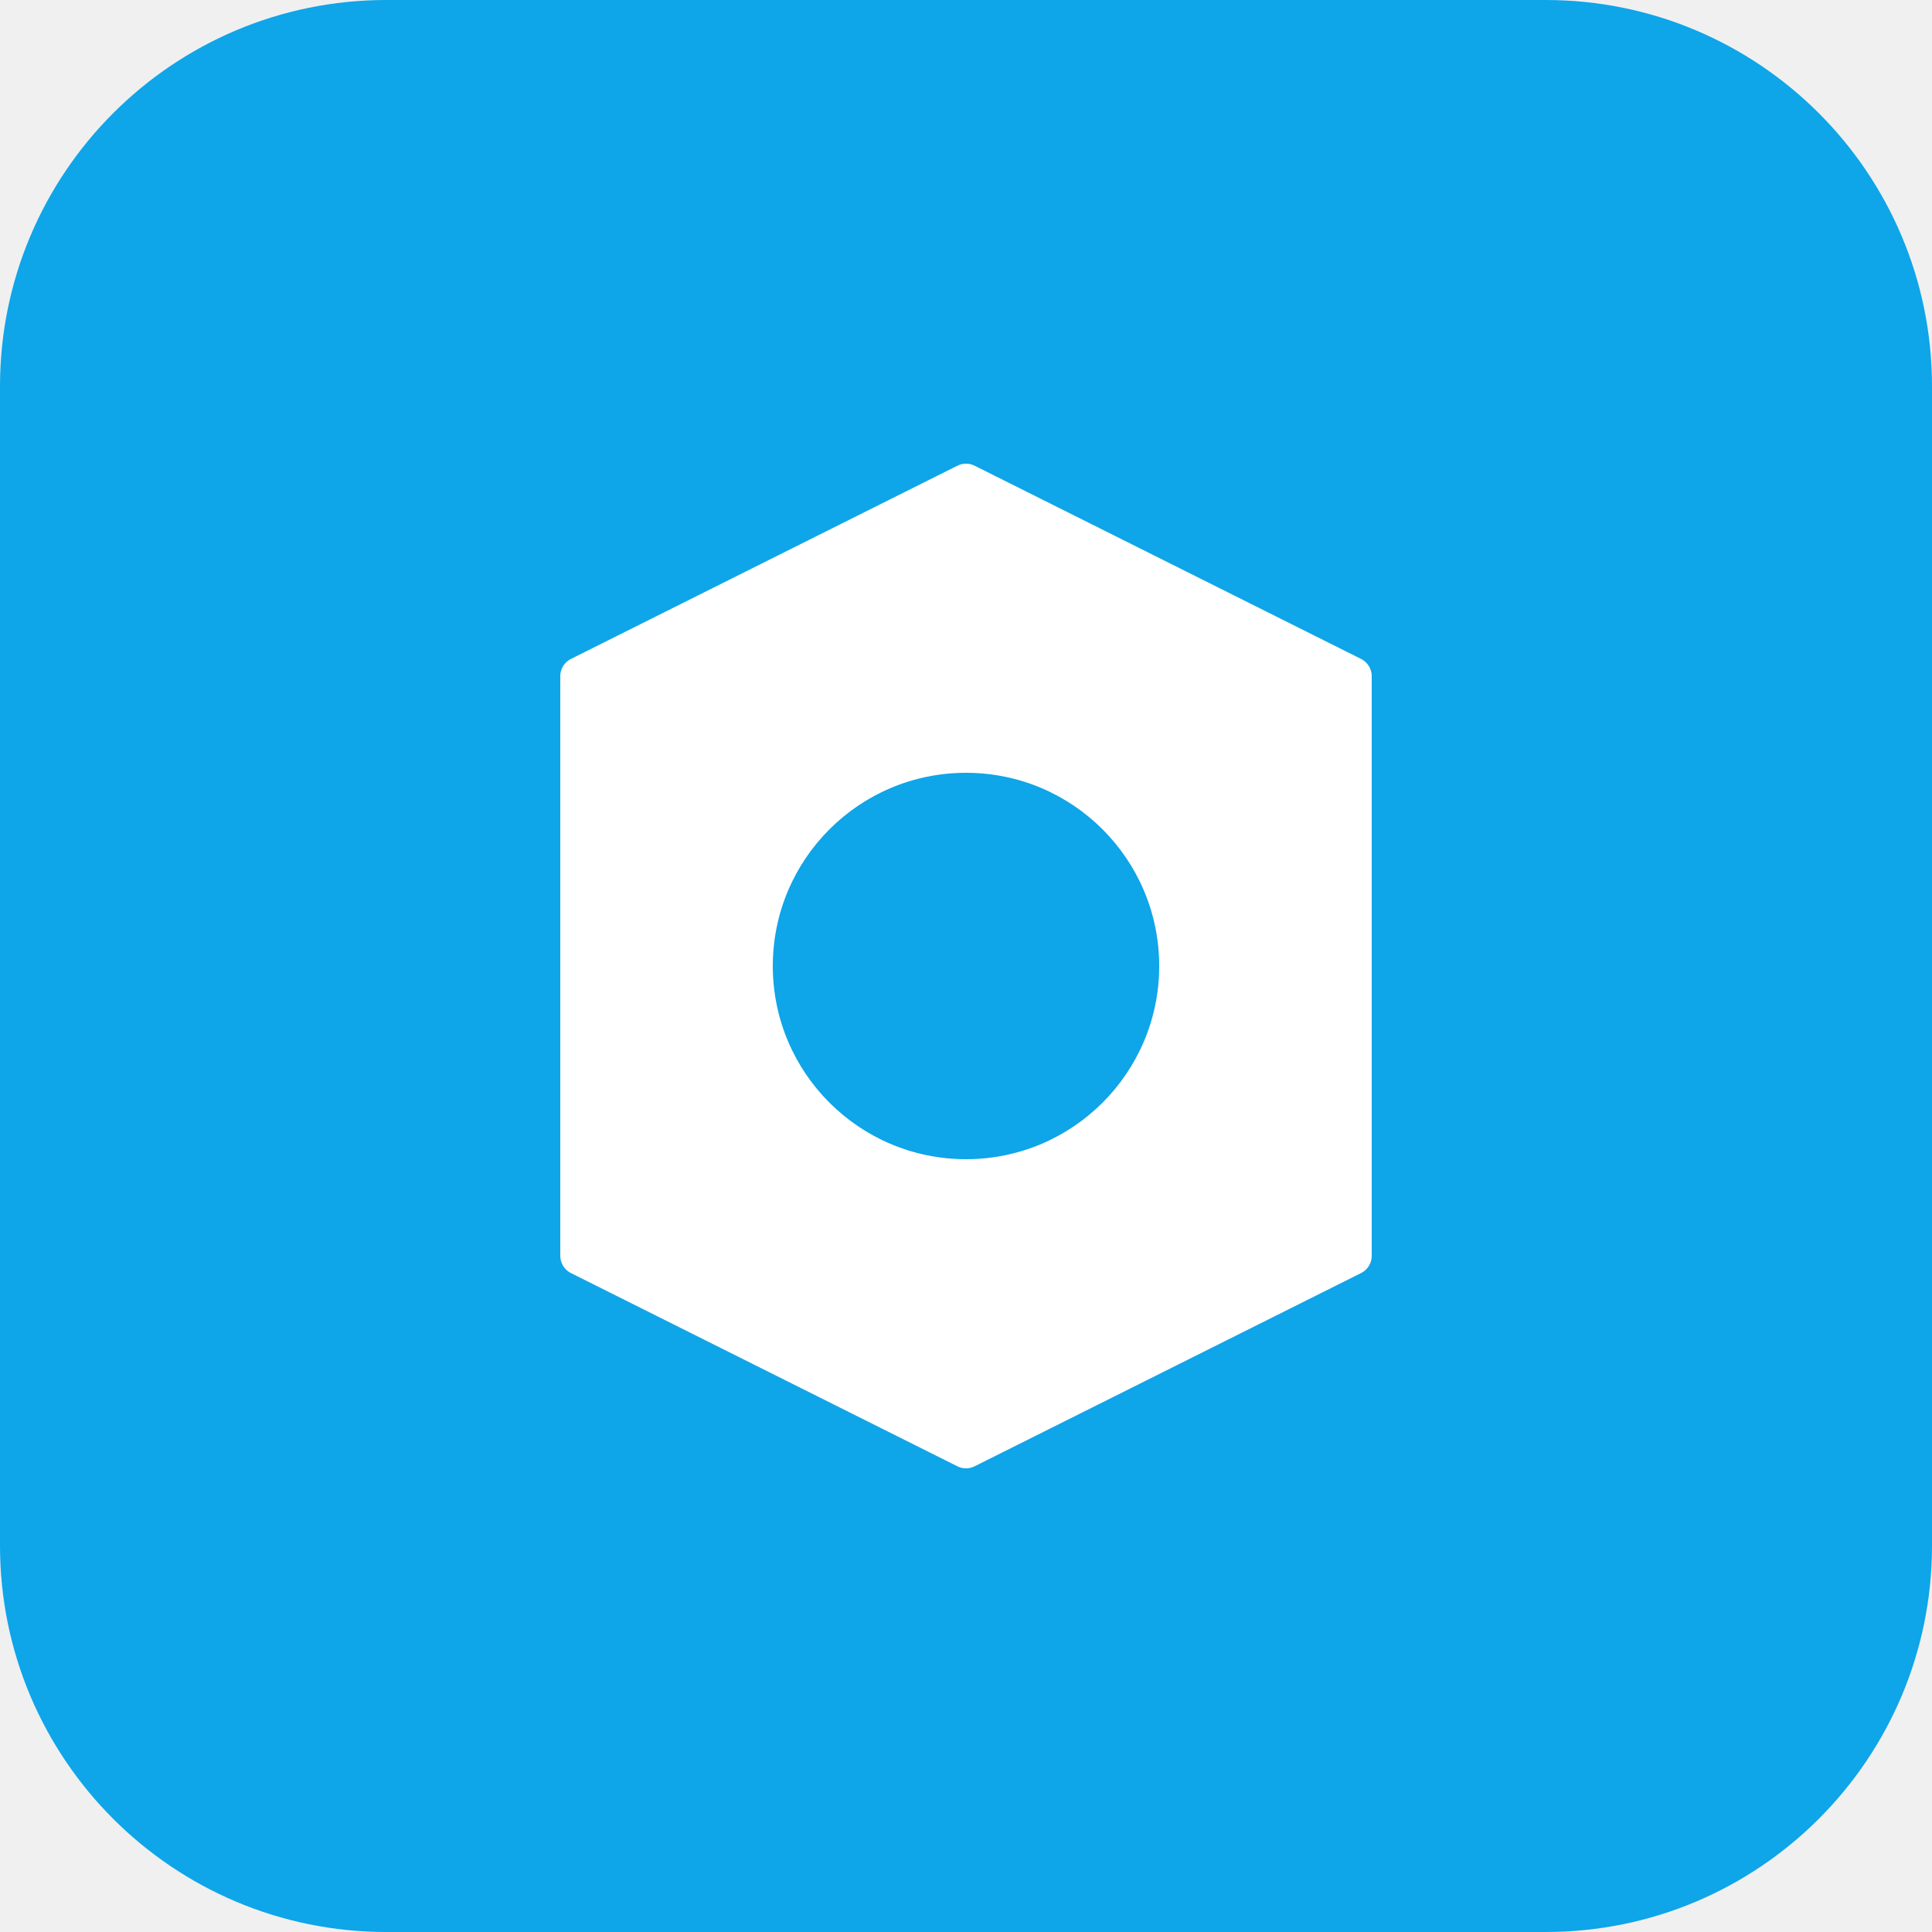
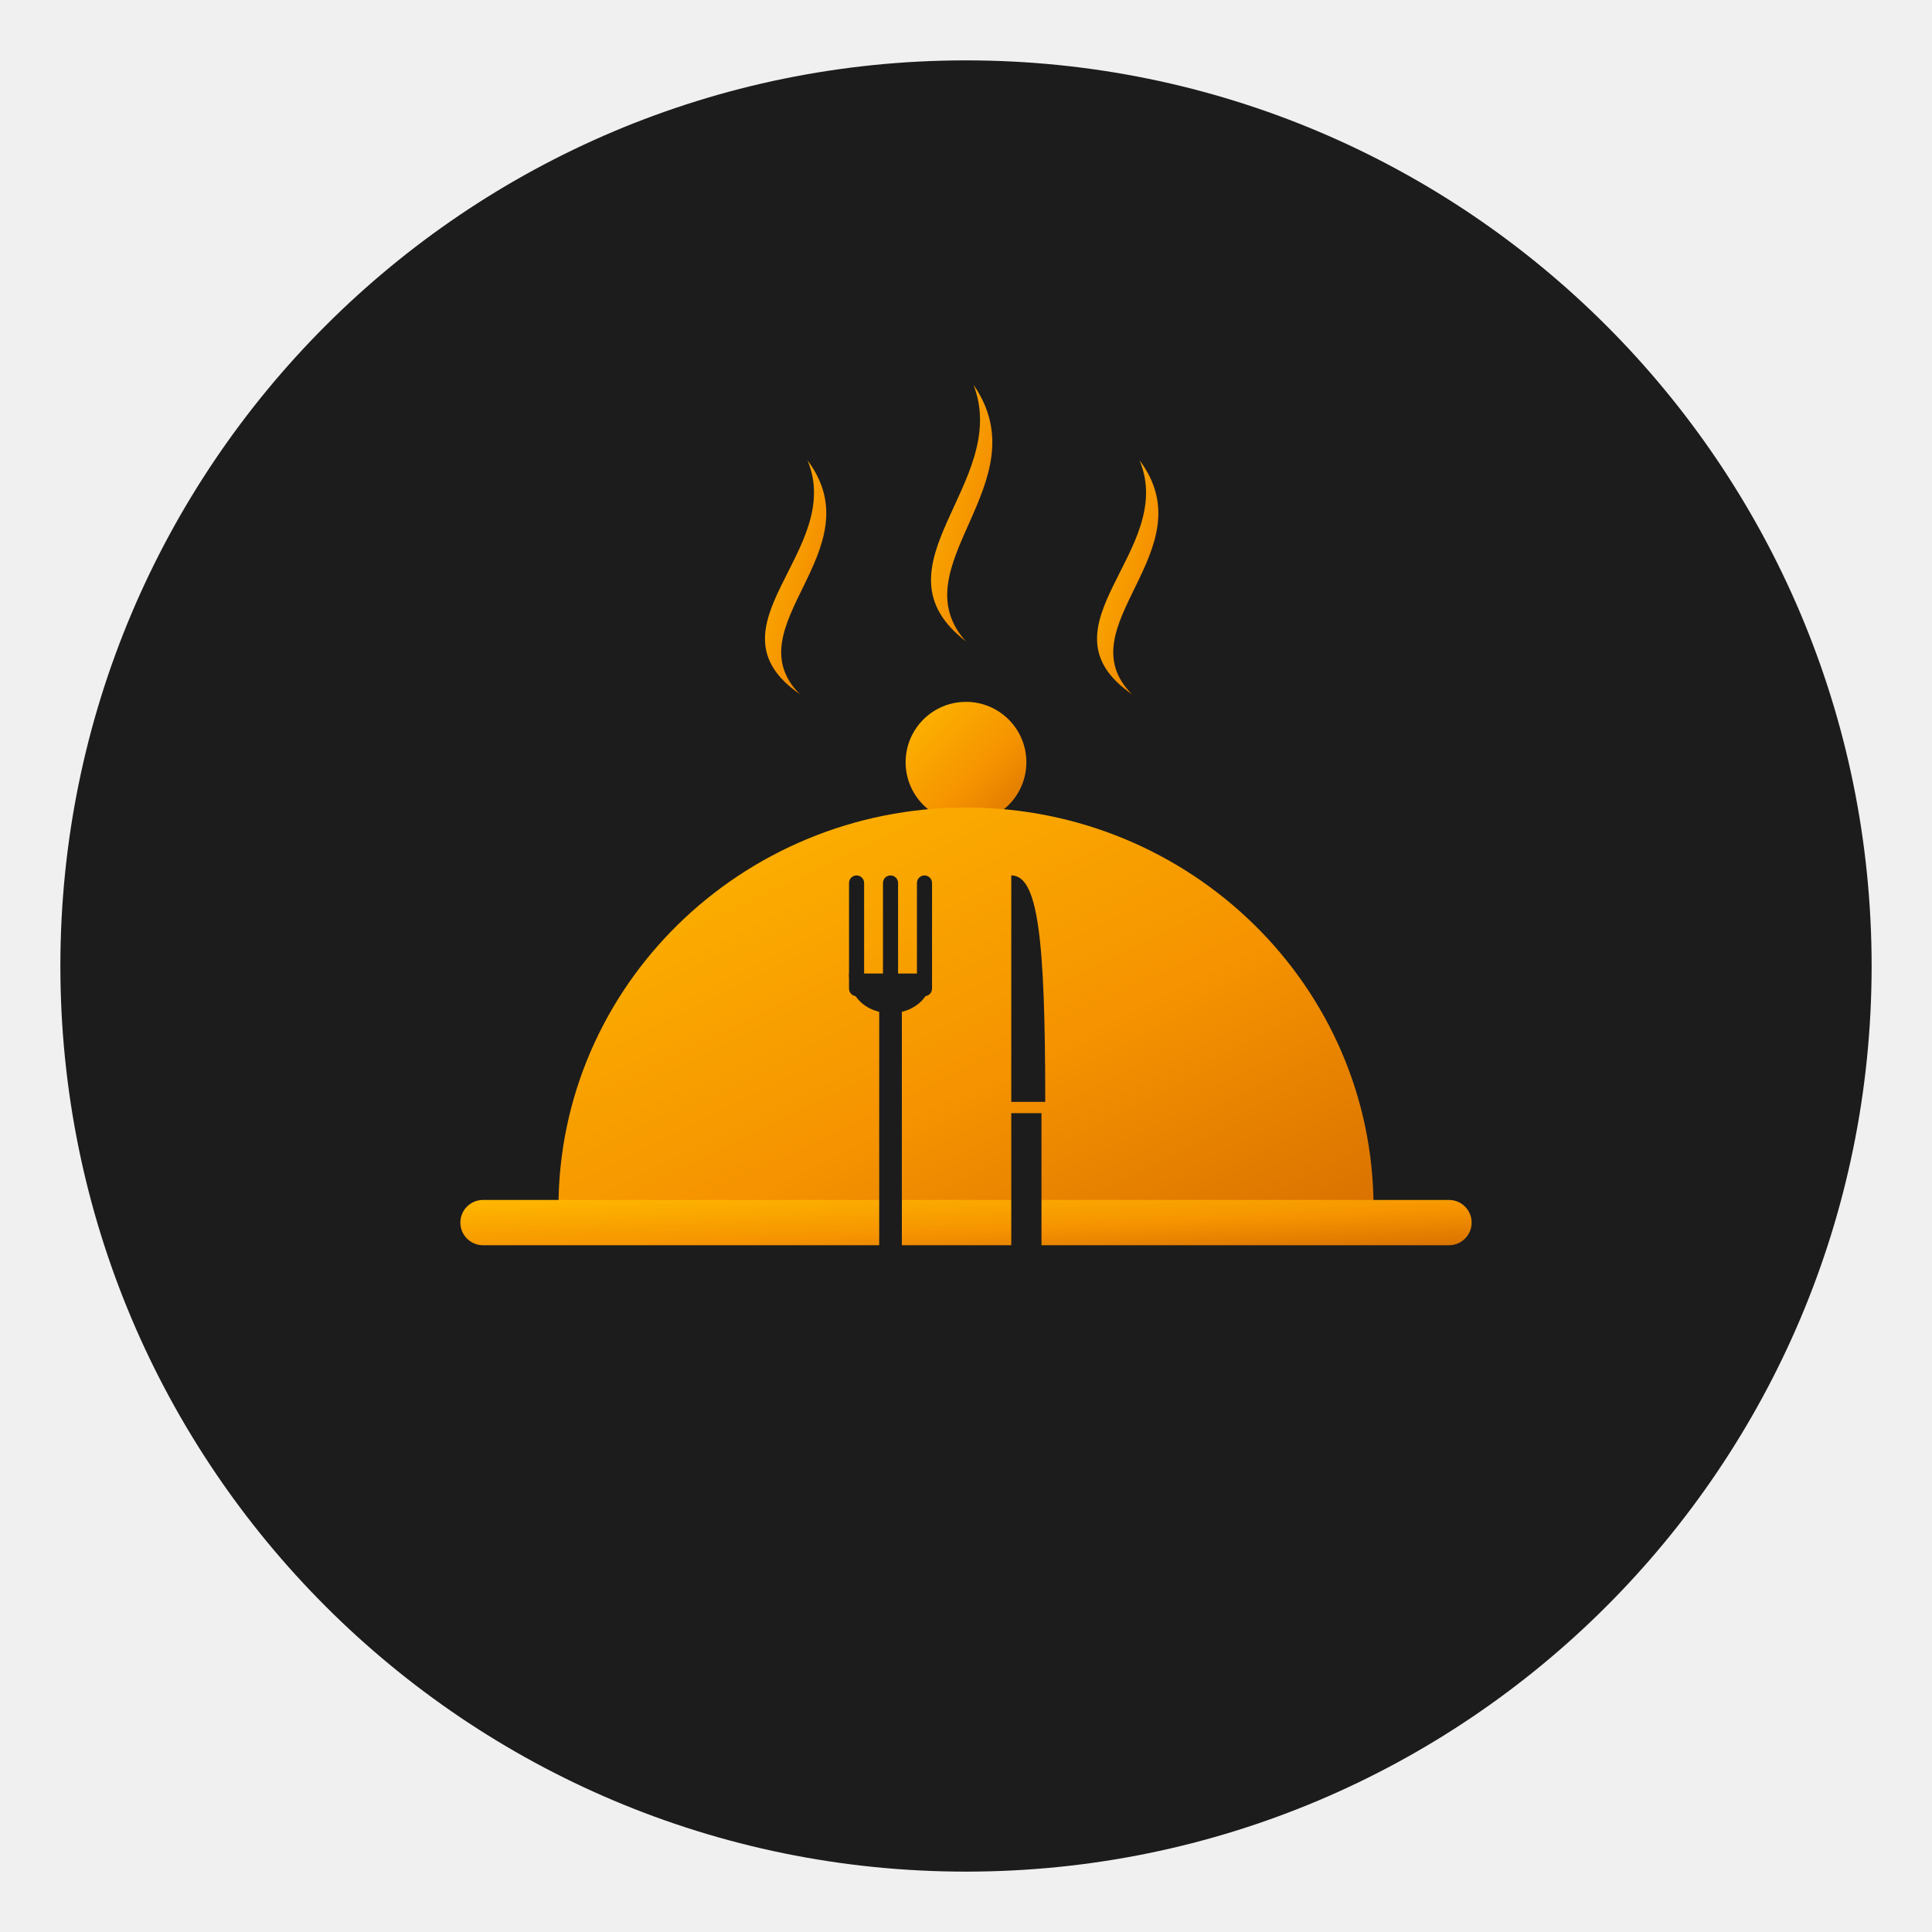
- <svg xmlns="http://www.w3.org/2000/svg" viewBox="0 0 100 100">
-   <rect width="100" height="100" rx="20" fill="#0ea5e9" />
-   <path d="M30 35 L50 25 L70 35 L70 65 L50 75 L30 65 Z" fill="white" stroke="white" stroke-width="2" stroke-linejoin="round" />
-   <circle cx="50" cy="50" r="10" fill="#0ea5e9" />
+ <svg xmlns="http://www.w3.org/2000/svg" viewBox="0 0 512 512" width="512" height="512">
+   <defs>
+     <linearGradient id="goldGrad" x1="0%" y1="0%" x2="100%" y2="100%">
+       <stop offset="0%" stop-color="#FFB800" />
+       <stop offset="60%" stop-color="#F59300" />
+       <stop offset="100%" stop-color="#D97200" />
+     </linearGradient>
+     <mask id="cutleryCutout">
+       <rect width="512" height="512" fill="white" />
+       <g fill="black">
+         <rect x="225" y="232" width="4" height="32" rx="2" />
+         <rect x="234" y="232" width="4" height="32" rx="2" />
+         <rect x="243" y="232" width="4" height="32" rx="2" />
+         <path d="M 225 258 C 225 272, 247 272, 247 258 Z" />
+         <rect x="233" y="266" width="6" height="68" />
+       </g>
+       <g fill="black">
+         <path d="M 268 232 C 275 232, 277 248, 277 292 L 268 292 Z" />
+         <rect x="268" y="295" width="8" height="39" />
+       </g>
+     </mask>
+   </defs>
+   <circle cx="256" cy="256" r="240" fill="#1C1C1C" />
+   <g fill="url(#goldGrad)">
+     <path d="M 212 184 C 194 166, 232 146, 214 122 C 224 146, 186 166, 212 184 Z" />
+     <path d="M 256 170 C 238 150, 276 128, 258 102 C 268 128, 230 150, 256 170 Z" />
+     <path d="M 300 184 C 282 166, 320 146, 302 122 C 312 146, 274 166, 300 184 Z" />
+   </g>
+   <g fill="url(#goldGrad)" mask="url(#cutleryCutout)">
+     <circle cx="256" cy="202" r="16" />
+     <path d="M 148 320 A 108 106 0 0 1 364 320 Z" />
+     <rect x="122" y="318" width="268" height="12" rx="6" />
+   </g>
</svg>
